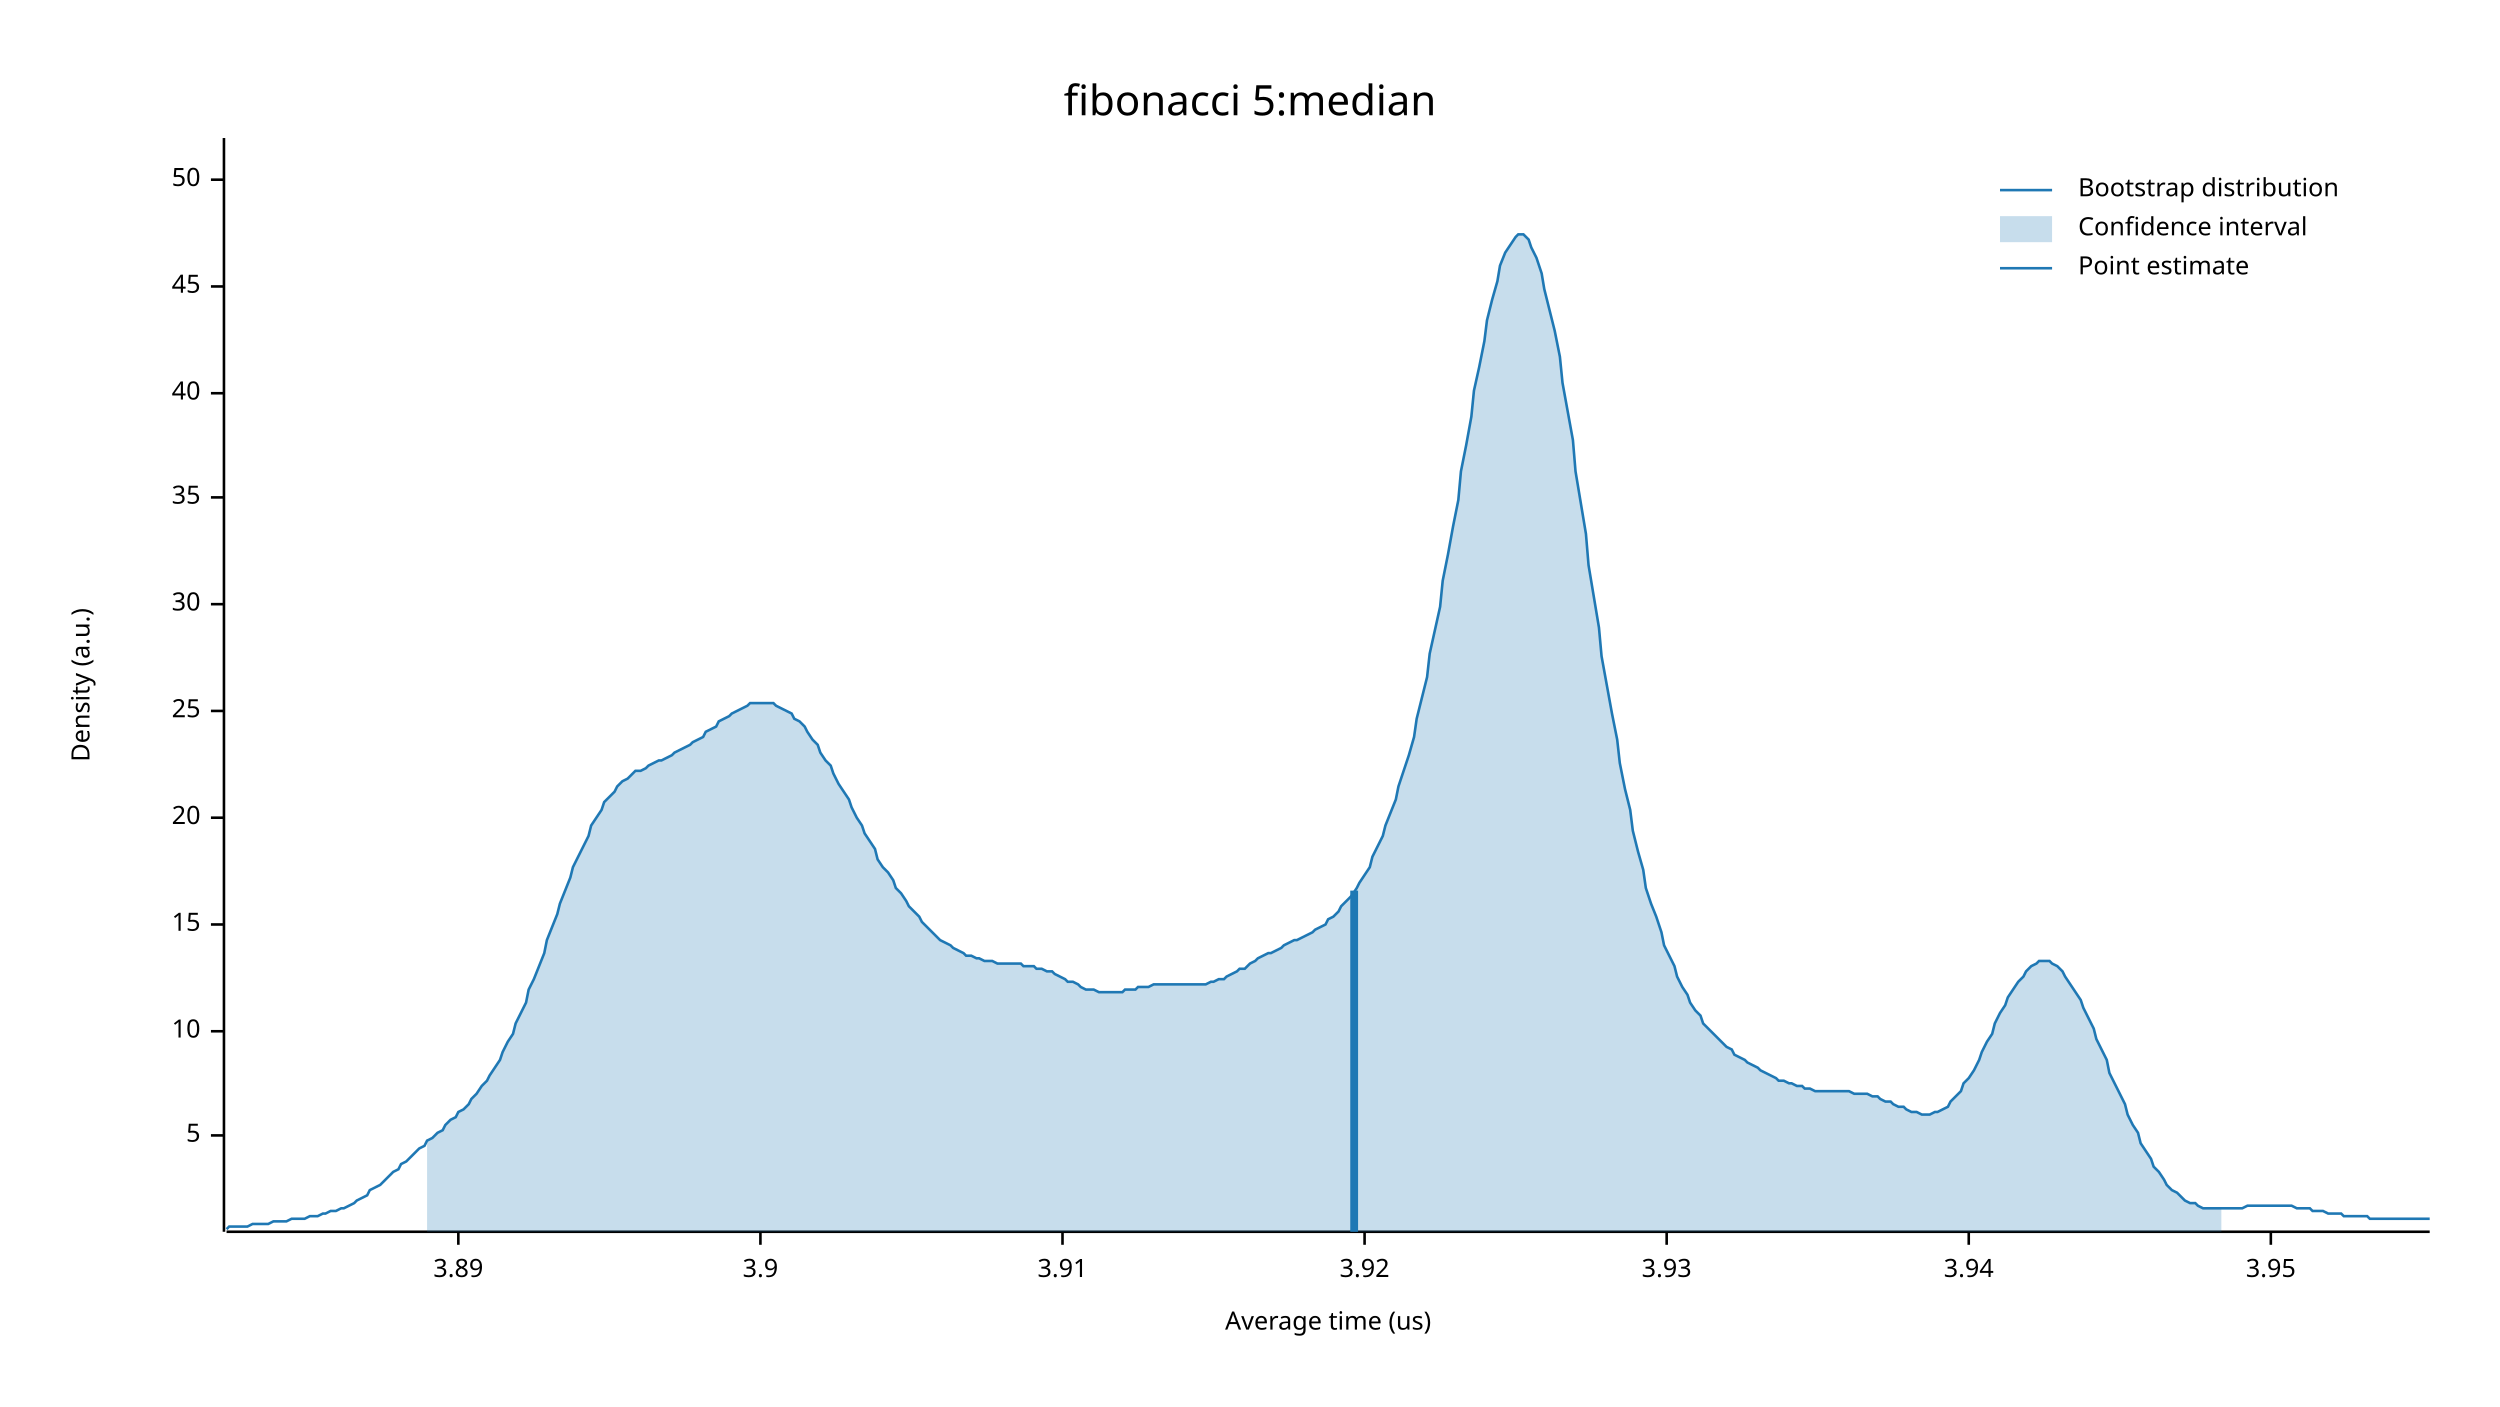
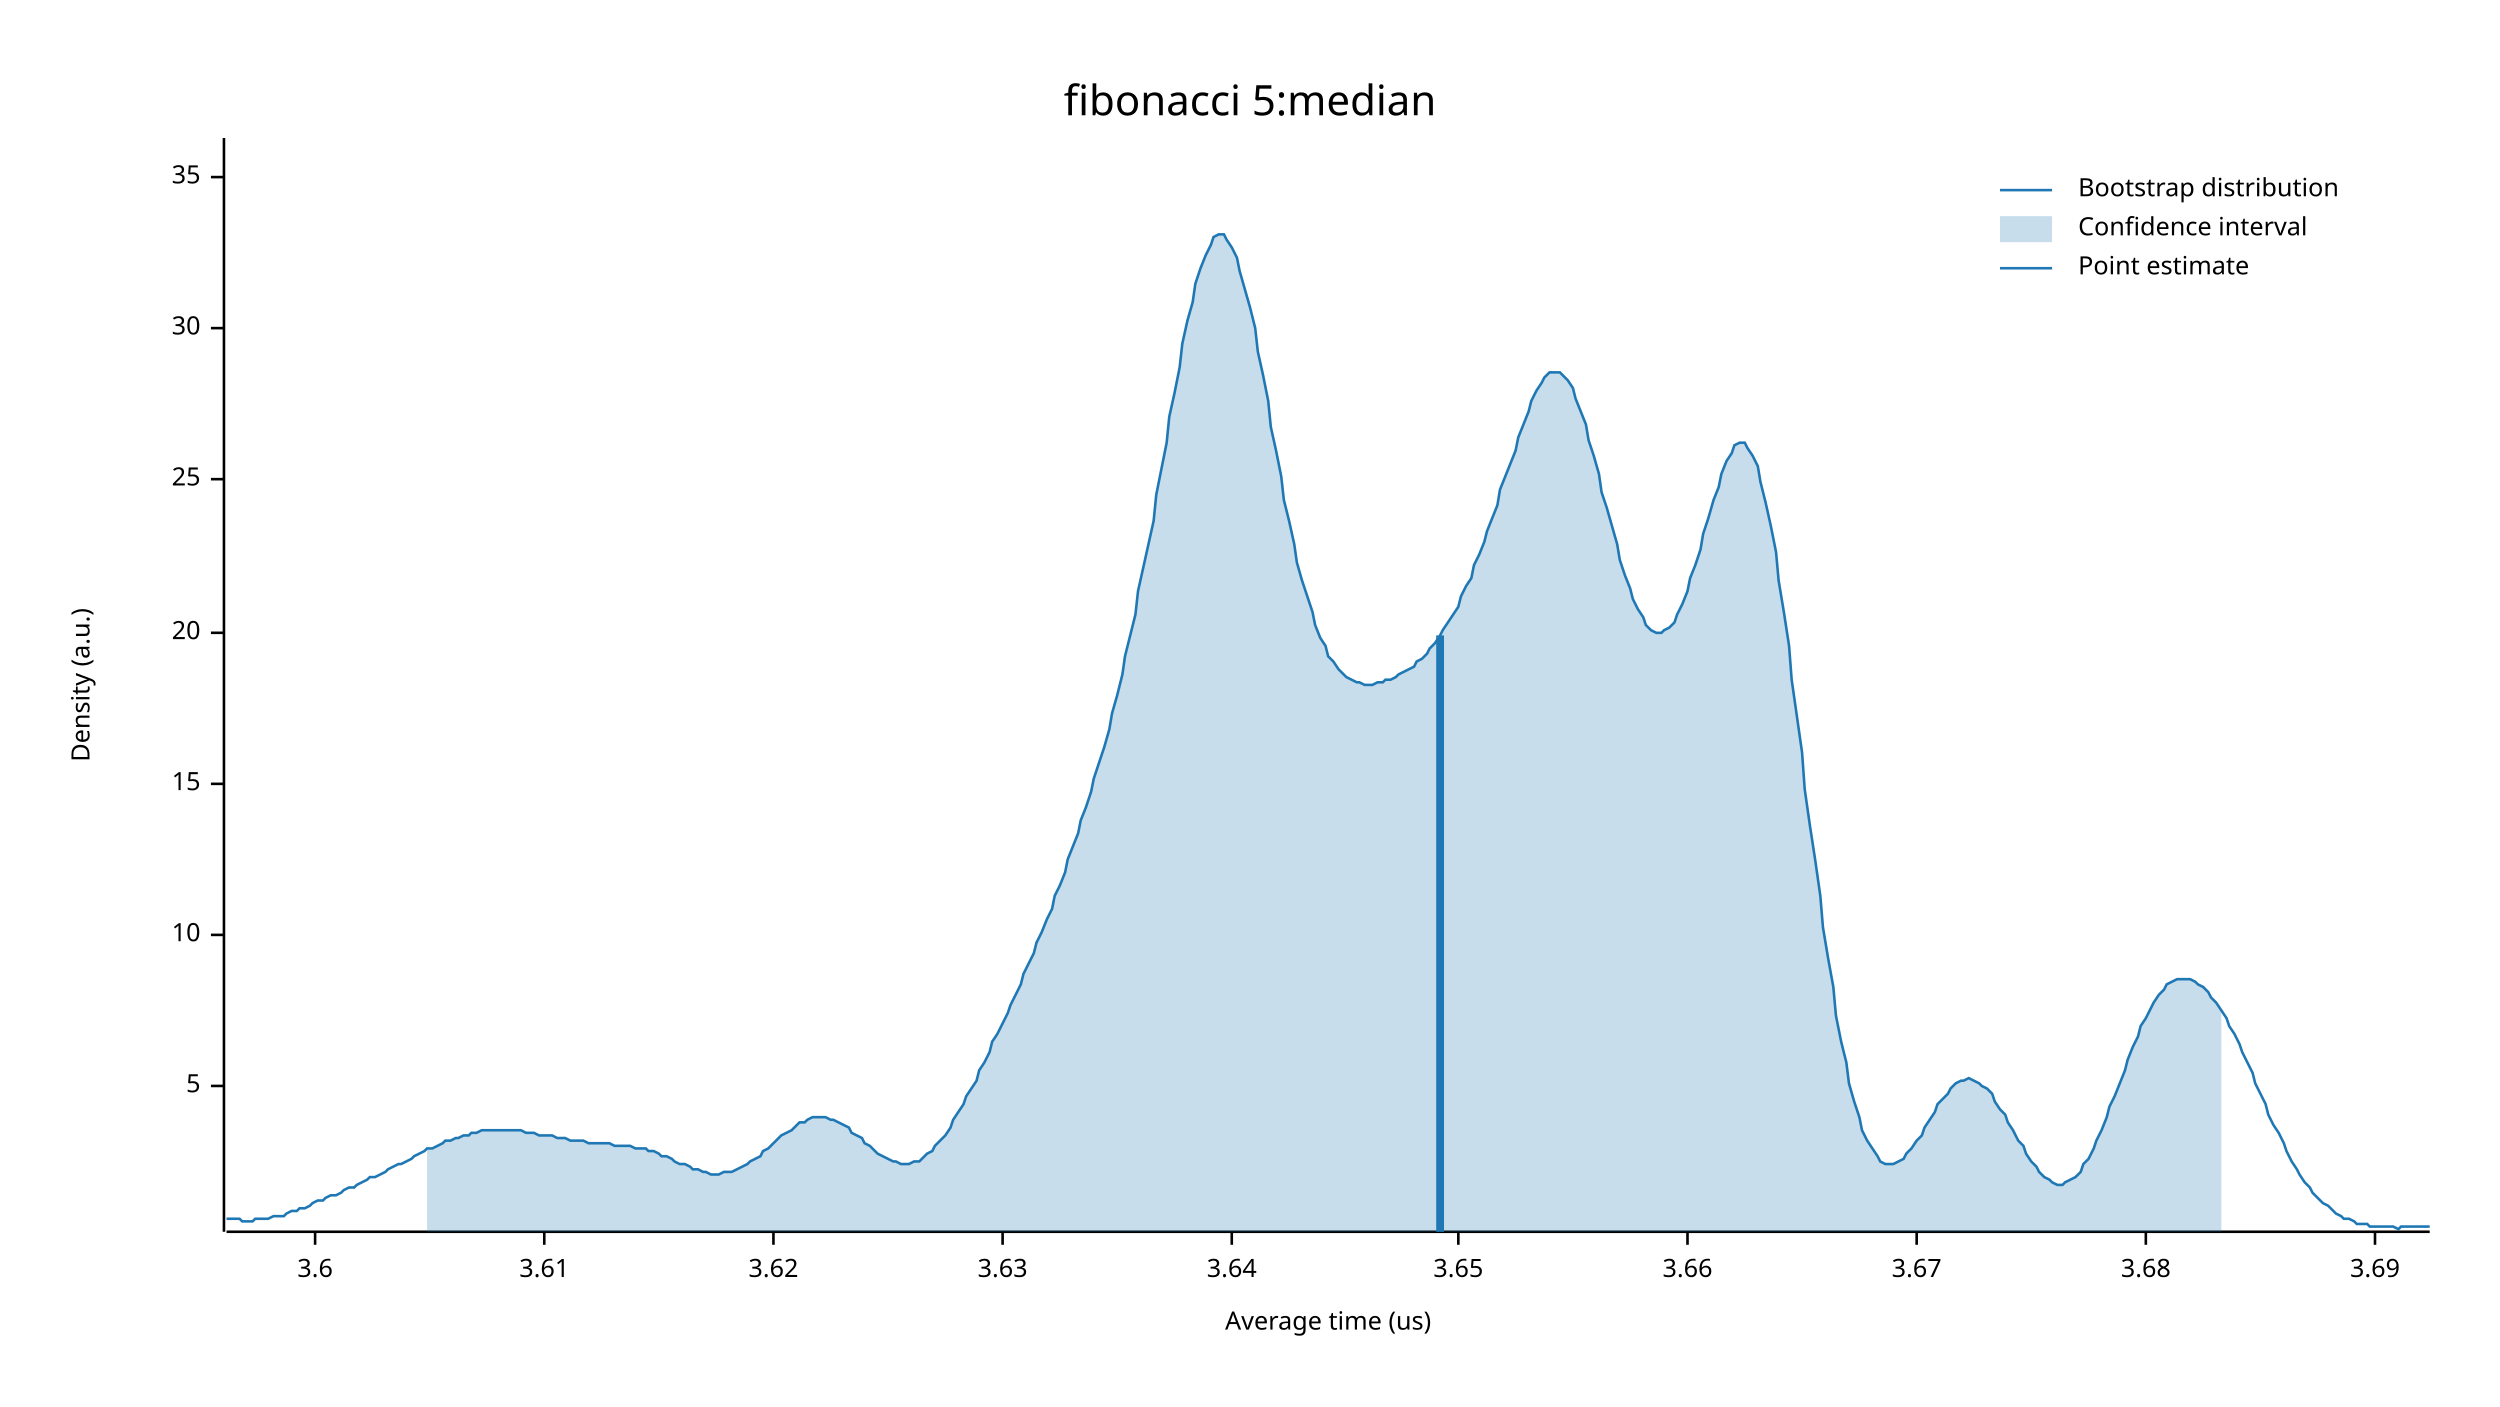
<svg xmlns="http://www.w3.org/2000/svg" width="960" height="540">
  <text x="480" y="32" dy="0.76em" text-anchor="middle" font-family="sans-serif" font-size="16.129" opacity="1" fill="#000000">
fibonacci 5:median
</text>
  <text x="27" y="263" dy="0.76em" text-anchor="middle" font-family="sans-serif" font-size="9.677" opacity="1" fill="#000000" transform="rotate(270, 27, 263)">
Density (a.u.)
</text>
  <text x="510" y="513" dy="-0.5ex" text-anchor="middle" font-family="sans-serif" font-size="9.677" opacity="1" fill="#000000">
Average time (us)
</text>
  <polyline fill="none" opacity="1" stroke="#000000" stroke-width="1" points="86,53 86,473 " />
-   <text x="77" y="436" dy="0.5ex" text-anchor="end" font-family="sans-serif" font-size="9.677" opacity="1" fill="#000000">
+   <text x="77" y="417" dy="0.5ex" text-anchor="end" font-family="sans-serif" font-size="9.677" opacity="1" fill="#000000">
5
</text>
-   <polyline fill="none" opacity="1" stroke="#000000" stroke-width="1" points="81,436 86,436 " />
-   <text x="77" y="396" dy="0.5ex" text-anchor="end" font-family="sans-serif" font-size="9.677" opacity="1" fill="#000000">
+   <polyline fill="none" opacity="1" stroke="#000000" stroke-width="1" points="81,417 86,417 " />
+   <text x="77" y="359" dy="0.5ex" text-anchor="end" font-family="sans-serif" font-size="9.677" opacity="1" fill="#000000">
10
</text>
-   <polyline fill="none" opacity="1" stroke="#000000" stroke-width="1" points="81,396 86,396 " />
-   <text x="77" y="355" dy="0.5ex" text-anchor="end" font-family="sans-serif" font-size="9.677" opacity="1" fill="#000000">
+   <polyline fill="none" opacity="1" stroke="#000000" stroke-width="1" points="81,359 86,359 " />
+   <text x="77" y="301" dy="0.5ex" text-anchor="end" font-family="sans-serif" font-size="9.677" opacity="1" fill="#000000">
15
</text>
-   <polyline fill="none" opacity="1" stroke="#000000" stroke-width="1" points="81,355 86,355 " />
-   <text x="77" y="314" dy="0.5ex" text-anchor="end" font-family="sans-serif" font-size="9.677" opacity="1" fill="#000000">
+   <polyline fill="none" opacity="1" stroke="#000000" stroke-width="1" points="81,301 86,301 " />
+   <text x="77" y="243" dy="0.5ex" text-anchor="end" font-family="sans-serif" font-size="9.677" opacity="1" fill="#000000">
20
</text>
-   <polyline fill="none" opacity="1" stroke="#000000" stroke-width="1" points="81,314 86,314 " />
-   <text x="77" y="273" dy="0.5ex" text-anchor="end" font-family="sans-serif" font-size="9.677" opacity="1" fill="#000000">
+   <polyline fill="none" opacity="1" stroke="#000000" stroke-width="1" points="81,243 86,243 " />
+   <text x="77" y="184" dy="0.5ex" text-anchor="end" font-family="sans-serif" font-size="9.677" opacity="1" fill="#000000">
25
</text>
-   <polyline fill="none" opacity="1" stroke="#000000" stroke-width="1" points="81,273 86,273 " />
-   <text x="77" y="232" dy="0.5ex" text-anchor="end" font-family="sans-serif" font-size="9.677" opacity="1" fill="#000000">
+   <polyline fill="none" opacity="1" stroke="#000000" stroke-width="1" points="81,184 86,184 " />
+   <text x="77" y="126" dy="0.5ex" text-anchor="end" font-family="sans-serif" font-size="9.677" opacity="1" fill="#000000">
30
</text>
-   <polyline fill="none" opacity="1" stroke="#000000" stroke-width="1" points="81,232 86,232 " />
-   <text x="77" y="191" dy="0.5ex" text-anchor="end" font-family="sans-serif" font-size="9.677" opacity="1" fill="#000000">
+   <polyline fill="none" opacity="1" stroke="#000000" stroke-width="1" points="81,126 86,126 " />
+   <text x="77" y="68" dy="0.5ex" text-anchor="end" font-family="sans-serif" font-size="9.677" opacity="1" fill="#000000">
35
</text>
-   <polyline fill="none" opacity="1" stroke="#000000" stroke-width="1" points="81,191 86,191 " />
-   <text x="77" y="151" dy="0.5ex" text-anchor="end" font-family="sans-serif" font-size="9.677" opacity="1" fill="#000000">
- 40
+   <polyline fill="none" opacity="1" stroke="#000000" stroke-width="1" points="81,68 86,68 " />
+   <polyline fill="none" opacity="1" stroke="#000000" stroke-width="1" points="87,473 933,473 " />
+   <text x="121" y="483" dy="0.76em" text-anchor="middle" font-family="sans-serif" font-size="9.677" opacity="1" fill="#000000">
+ 3.6
</text>
-   <polyline fill="none" opacity="1" stroke="#000000" stroke-width="1" points="81,151 86,151 " />
-   <text x="77" y="110" dy="0.5ex" text-anchor="end" font-family="sans-serif" font-size="9.677" opacity="1" fill="#000000">
- 45
+   <polyline fill="none" opacity="1" stroke="#000000" stroke-width="1" points="121,473 121,478 " />
+   <text x="209" y="483" dy="0.76em" text-anchor="middle" font-family="sans-serif" font-size="9.677" opacity="1" fill="#000000">
+ 3.61
</text>
-   <polyline fill="none" opacity="1" stroke="#000000" stroke-width="1" points="81,110 86,110 " />
-   <text x="77" y="69" dy="0.5ex" text-anchor="end" font-family="sans-serif" font-size="9.677" opacity="1" fill="#000000">
- 50
+   <polyline fill="none" opacity="1" stroke="#000000" stroke-width="1" points="209,473 209,478 " />
+   <text x="297" y="483" dy="0.76em" text-anchor="middle" font-family="sans-serif" font-size="9.677" opacity="1" fill="#000000">
+ 3.62
</text>
-   <polyline fill="none" opacity="1" stroke="#000000" stroke-width="1" points="81,69 86,69 " />
-   <polyline fill="none" opacity="1" stroke="#000000" stroke-width="1" points="87,473 933,473 " />
-   <text x="176" y="483" dy="0.76em" text-anchor="middle" font-family="sans-serif" font-size="9.677" opacity="1" fill="#000000">
- 3.89
+   <polyline fill="none" opacity="1" stroke="#000000" stroke-width="1" points="297,473 297,478 " />
+   <text x="385" y="483" dy="0.76em" text-anchor="middle" font-family="sans-serif" font-size="9.677" opacity="1" fill="#000000">
+ 3.63
</text>
-   <polyline fill="none" opacity="1" stroke="#000000" stroke-width="1" points="176,473 176,478 " />
-   <text x="292" y="483" dy="0.76em" text-anchor="middle" font-family="sans-serif" font-size="9.677" opacity="1" fill="#000000">
- 3.9
+   <polyline fill="none" opacity="1" stroke="#000000" stroke-width="1" points="385,473 385,478 " />
+   <text x="473" y="483" dy="0.76em" text-anchor="middle" font-family="sans-serif" font-size="9.677" opacity="1" fill="#000000">
+ 3.64
</text>
-   <polyline fill="none" opacity="1" stroke="#000000" stroke-width="1" points="292,473 292,478 " />
-   <text x="408" y="483" dy="0.76em" text-anchor="middle" font-family="sans-serif" font-size="9.677" opacity="1" fill="#000000">
- 3.91
+   <polyline fill="none" opacity="1" stroke="#000000" stroke-width="1" points="473,473 473,478 " />
+   <text x="560" y="483" dy="0.76em" text-anchor="middle" font-family="sans-serif" font-size="9.677" opacity="1" fill="#000000">
+ 3.65
</text>
-   <polyline fill="none" opacity="1" stroke="#000000" stroke-width="1" points="408,473 408,478 " />
-   <text x="524" y="483" dy="0.76em" text-anchor="middle" font-family="sans-serif" font-size="9.677" opacity="1" fill="#000000">
- 3.92
+   <polyline fill="none" opacity="1" stroke="#000000" stroke-width="1" points="560,473 560,478 " />
+   <text x="648" y="483" dy="0.76em" text-anchor="middle" font-family="sans-serif" font-size="9.677" opacity="1" fill="#000000">
+ 3.66
</text>
-   <polyline fill="none" opacity="1" stroke="#000000" stroke-width="1" points="524,473 524,478 " />
-   <text x="640" y="483" dy="0.76em" text-anchor="middle" font-family="sans-serif" font-size="9.677" opacity="1" fill="#000000">
- 3.93
+   <polyline fill="none" opacity="1" stroke="#000000" stroke-width="1" points="648,473 648,478 " />
+   <text x="736" y="483" dy="0.76em" text-anchor="middle" font-family="sans-serif" font-size="9.677" opacity="1" fill="#000000">
+ 3.67
</text>
-   <polyline fill="none" opacity="1" stroke="#000000" stroke-width="1" points="640,473 640,478 " />
-   <text x="756" y="483" dy="0.76em" text-anchor="middle" font-family="sans-serif" font-size="9.677" opacity="1" fill="#000000">
- 3.94
+   <polyline fill="none" opacity="1" stroke="#000000" stroke-width="1" points="736,473 736,478 " />
+   <text x="824" y="483" dy="0.76em" text-anchor="middle" font-family="sans-serif" font-size="9.677" opacity="1" fill="#000000">
+ 3.68
</text>
-   <polyline fill="none" opacity="1" stroke="#000000" stroke-width="1" points="756,473 756,478 " />
-   <text x="872" y="483" dy="0.76em" text-anchor="middle" font-family="sans-serif" font-size="9.677" opacity="1" fill="#000000">
- 3.95
+   <polyline fill="none" opacity="1" stroke="#000000" stroke-width="1" points="824,473 824,478 " />
+   <text x="912" y="483" dy="0.76em" text-anchor="middle" font-family="sans-serif" font-size="9.677" opacity="1" fill="#000000">
+ 3.69
</text>
-   <polyline fill="none" opacity="1" stroke="#000000" stroke-width="1" points="872,473 872,478 " />
-   <polyline fill="none" opacity="1" stroke="#1F78B4" stroke-width="1" points="87,472 88,471 90,471 92,471 93,471 95,471 97,470 98,470 100,470 102,470 103,470 105,469 107,469 109,469 110,469 112,468 114,468 115,468 117,468 119,467 120,467 122,467 124,466 125,466 127,465 129,465 131,464 132,464 134,463 136,462 137,461 139,460 141,459 142,457 144,456 146,455 148,453 149,452 151,450 153,449 154,447 156,446 158,444 159,443 161,441 163,440 164,438 166,437 168,435 170,434 171,432 173,430 175,429 176,427 178,426 180,424 181,422 183,420 185,417 187,415 188,413 190,410 192,407 193,404 195,400 197,397 198,393 200,389 202,385 203,380 205,376 207,371 209,366 210,361 212,356 214,351 215,347 217,342 219,337 220,333 222,329 224,325 226,321 227,317 229,314 231,311 232,308 234,306 236,304 237,302 239,300 241,299 242,298 244,296 246,296 248,295 249,294 251,293 253,292 254,292 256,291 258,290 259,289 261,288 263,287 265,286 266,285 268,284 270,283 271,281 273,280 275,279 276,277 278,276 280,275 281,274 283,273 285,272 287,271 288,270 290,270 292,270 293,270 295,270 297,270 298,271 300,272 302,273 304,274 305,276 307,277 309,279 310,281 312,284 314,286 315,289 317,292 319,294 320,297 322,301 324,304 326,307 327,310 329,314 331,317 332,320 334,323 336,326 337,330 339,333 341,335 343,338 344,341 346,343 348,346 349,348 351,350 353,352 354,354 356,356 358,358 359,359 361,361 363,362 365,363 366,364 368,365 370,366 371,367 373,367 375,368 376,368 378,369 380,369 381,369 383,370 385,370 387,370 388,370 390,370 392,370 393,371 395,371 397,371 398,372 400,372 402,373 404,373 405,374 407,375 409,376 410,377 412,377 414,378 415,379 417,380 419,380 420,380 422,381 424,381 426,381 427,381 429,381 431,381 432,380 434,380 436,380 437,379 439,379 441,379 443,378 444,378 446,378 448,378 449,378 451,378 453,378 454,378 456,378 458,378 459,378 461,378 463,378 465,377 466,377 468,376 470,376 471,375 473,374 475,373 476,372 478,372 480,370 482,369 483,368 485,367 487,366 488,366 490,365 492,364 493,363 495,362 497,361 498,361 500,360 502,359 504,358 505,357 507,356 509,355 510,353 512,352 514,350 515,348 517,346 519,344 521,341 522,339 524,336 526,333 527,329 529,325 531,321 532,317 534,312 536,307 537,302 539,296 541,290 543,283 544,276 546,268 548,260 549,251 551,242 553,233 554,223 556,213 558,202 560,192 561,181 563,171 565,160 566,150 568,141 570,131 571,123 573,115 575,108 576,102 578,97 580,94 582,91 583,90 585,90 587,92 588,95 590,99 592,105 593,111 595,119 597,127 599,137 600,147 602,158 604,169 605,181 607,193 609,205 610,217 612,229 614,241 615,252 617,263 619,274 621,284 622,293 624,303 626,311 627,319 629,327 631,334 632,341 634,347 636,352 638,358 639,363 641,367 643,371 644,375 646,379 648,382 649,385 651,388 653,390 654,393 656,395 658,397 660,399 661,400 663,402 665,403 666,405 668,406 670,407 671,408 673,409 675,410 676,411 678,412 680,413 682,414 683,415 685,415 687,416 688,416 690,417 692,417 693,418 695,418 697,419 699,419 700,419 702,419 704,419 705,419 707,419 709,419 710,419 712,420 714,420 715,420 717,420 719,421 721,421 722,422 724,423 726,423 727,424 729,425 731,425 732,426 734,427 736,427 738,428 739,428 741,428 743,427 744,427 746,426 748,425 749,423 751,421 753,419 754,416 756,414 758,411 760,407 761,404 763,400 765,397 766,393 768,389 770,386 771,383 773,380 775,377 777,375 778,373 780,371 782,370 783,369 785,369 787,369 788,370 790,371 792,373 793,375 795,378 797,381 799,384 800,387 802,391 804,395 805,399 807,403 809,407 810,412 812,416 814,420 816,424 817,428 819,432 821,435 822,439 824,442 826,445 827,448 829,450 831,453 832,455 834,457 836,458 838,460 839,461 841,462 843,462 844,463 846,464 848,464 849,464 851,464 853,464 855,464 856,464 858,464 860,464 861,464 863,463 865,463 866,463 868,463 870,463 871,463 873,463 875,463 877,463 878,463 880,463 882,464 883,464 885,464 887,464 888,465 890,465 892,465 894,466 895,466 897,466 899,466 900,467 902,467 904,467 905,467 907,467 909,467 910,468 912,468 914,468 916,468 917,468 919,468 921,468 922,468 924,468 926,468 927,468 929,468 931,468 933,468 " />
-   <polygon opacity="0.25" fill="#1F78B4" points="164,438 166,437 168,435 170,434 171,432 173,430 175,429 176,427 178,426 180,424 181,422 183,420 185,417 187,415 188,413 190,410 192,407 193,404 195,400 197,397 198,393 200,389 202,385 203,380 205,376 207,371 209,366 210,361 212,356 214,351 215,347 217,342 219,337 220,333 222,329 224,325 226,321 227,317 229,314 231,311 232,308 234,306 236,304 237,302 239,300 241,299 242,298 244,296 246,296 248,295 249,294 251,293 253,292 254,292 256,291 258,290 259,289 261,288 263,287 265,286 266,285 268,284 270,283 271,281 273,280 275,279 276,277 278,276 280,275 281,274 283,273 285,272 287,271 288,270 290,270 292,270 293,270 295,270 297,270 298,271 300,272 302,273 304,274 305,276 307,277 309,279 310,281 312,284 314,286 315,289 317,292 319,294 320,297 322,301 324,304 326,307 327,310 329,314 331,317 332,320 334,323 336,326 337,330 339,333 341,335 343,338 344,341 346,343 348,346 349,348 351,350 353,352 354,354 356,356 358,358 359,359 361,361 363,362 365,363 366,364 368,365 370,366 371,367 373,367 375,368 376,368 378,369 380,369 381,369 383,370 385,370 387,370 388,370 390,370 392,370 393,371 395,371 397,371 398,372 400,372 402,373 404,373 405,374 407,375 409,376 410,377 412,377 414,378 415,379 417,380 419,380 420,380 422,381 424,381 426,381 427,381 429,381 431,381 432,380 434,380 436,380 437,379 439,379 441,379 443,378 444,378 446,378 448,378 449,378 451,378 453,378 454,378 456,378 458,378 459,378 461,378 463,378 465,377 466,377 468,376 470,376 471,375 473,374 475,373 476,372 478,372 480,370 482,369 483,368 485,367 487,366 488,366 490,365 492,364 493,363 495,362 497,361 498,361 500,360 502,359 504,358 505,357 507,356 509,355 510,353 512,352 514,350 515,348 517,346 519,344 521,341 522,339 524,336 526,333 527,329 529,325 531,321 532,317 534,312 536,307 537,302 539,296 541,290 543,283 544,276 546,268 548,260 549,251 551,242 553,233 554,223 556,213 558,202 560,192 561,181 563,171 565,160 566,150 568,141 570,131 571,123 573,115 575,108 576,102 578,97 580,94 582,91 583,90 585,90 587,92 588,95 590,99 592,105 593,111 595,119 597,127 599,137 600,147 602,158 604,169 605,181 607,193 609,205 610,217 612,229 614,241 615,252 617,263 619,274 621,284 622,293 624,303 626,311 627,319 629,327 631,334 632,341 634,347 636,352 638,358 639,363 641,367 643,371 644,375 646,379 648,382 649,385 651,388 653,390 654,393 656,395 658,397 660,399 661,400 663,402 665,403 666,405 668,406 670,407 671,408 673,409 675,410 676,411 678,412 680,413 682,414 683,415 685,415 687,416 688,416 690,417 692,417 693,418 695,418 697,419 699,419 700,419 702,419 704,419 705,419 707,419 709,419 710,419 712,420 714,420 715,420 717,420 719,421 721,421 722,422 724,423 726,423 727,424 729,425 731,425 732,426 734,427 736,427 738,428 739,428 741,428 743,427 744,427 746,426 748,425 749,423 751,421 753,419 754,416 756,414 758,411 760,407 761,404 763,400 765,397 766,393 768,389 770,386 771,383 773,380 775,377 777,375 778,373 780,371 782,370 783,369 785,369 787,369 788,370 790,371 792,373 793,375 795,378 797,381 799,384 800,387 802,391 804,395 805,399 807,403 809,407 810,412 812,416 814,420 816,424 817,428 819,432 821,435 822,439 824,442 826,445 827,448 829,450 831,453 832,455 834,457 836,458 838,460 839,461 841,462 843,462 844,463 846,464 848,464 849,464 851,464 853,464 853,473 164,473 " />
-   <polyline fill="none" opacity="1" stroke="#1F78B4" stroke-width="3" points="520,473 520,342 " />
+   <polyline fill="none" opacity="1" stroke="#000000" stroke-width="1" points="912,473 912,478 " />
+   <polyline fill="none" opacity="1" stroke="#1F78B4" stroke-width="1" points="87,468 88,468 90,468 92,468 93,469 95,469 97,469 98,468 100,468 102,468 103,468 105,467 107,467 109,467 110,466 112,465 114,465 115,464 117,464 119,463 120,462 122,461 124,461 125,460 127,459 129,459 131,458 132,457 134,456 136,456 137,455 139,454 141,453 142,452 144,452 146,451 148,450 149,449 151,448 153,447 154,447 156,446 158,445 159,444 161,443 163,442 164,441 166,441 168,440 170,439 171,438 173,438 175,437 176,437 178,436 180,436 181,435 183,435 185,434 187,434 188,434 190,434 192,434 193,434 195,434 197,434 198,434 200,434 202,435 203,435 205,435 207,436 209,436 210,436 212,436 214,437 215,437 217,437 219,438 220,438 222,438 224,438 226,439 227,439 229,439 231,439 232,439 234,439 236,440 237,440 239,440 241,440 242,440 244,441 246,441 248,441 249,442 251,442 253,443 254,444 256,444 258,445 259,446 261,447 263,447 265,448 266,449 268,449 270,450 271,450 273,451 275,451 276,451 278,450 280,450 281,450 283,449 285,448 287,447 288,446 290,445 292,444 293,442 295,441 297,439 298,438 300,436 302,435 304,434 305,433 307,431 309,431 310,430 312,429 314,429 315,429 317,429 319,430 320,430 322,431 324,432 326,433 327,435 329,436 331,437 332,439 334,440 336,442 337,443 339,444 341,445 343,446 344,446 346,447 348,447 349,447 351,446 353,446 354,445 356,443 358,442 359,440 361,438 363,436 365,433 366,430 368,427 370,424 371,421 373,418 375,415 376,411 378,408 380,404 381,400 383,397 385,393 387,389 388,386 390,382 392,378 393,374 395,370 397,366 398,362 400,358 402,353 404,349 405,344 407,340 409,335 410,330 412,325 414,320 415,315 417,310 419,304 420,299 422,293 424,287 426,280 427,274 429,267 431,259 432,252 434,244 436,236 437,227 439,218 441,209 443,200 444,190 446,180 448,170 449,160 451,151 453,141 454,132 456,123 458,116 459,109 461,103 463,98 465,94 466,91 468,90 470,90 471,92 473,95 475,99 476,104 478,111 480,118 482,126 483,135 485,144 487,154 488,164 490,173 492,183 493,192 495,200 497,209 498,216 500,223 502,229 504,235 505,240 507,245 509,248 510,252 512,254 514,257 515,258 517,260 519,261 521,262 522,262 524,263 526,263 527,263 529,262 531,262 532,261 534,261 536,260 537,259 539,258 541,257 543,256 544,254 546,253 548,251 549,249 551,247 553,244 554,242 556,239 558,236 560,233 561,229 563,225 565,222 566,217 568,213 570,208 571,204 573,199 575,194 576,188 578,183 580,178 582,173 583,168 585,163 587,158 588,154 590,150 592,147 593,145 595,143 597,143 599,143 600,144 602,146 604,149 605,153 607,158 609,163 610,169 612,175 614,182 615,189 617,195 619,202 621,209 622,215 624,221 626,226 627,230 629,234 631,237 632,240 634,242 636,243 638,243 639,242 641,241 643,239 644,236 646,232 648,227 649,222 651,217 653,211 654,205 656,199 658,192 660,187 661,182 663,177 665,174 666,171 668,170 670,170 671,172 673,175 675,179 676,185 678,193 680,202 682,212 683,223 685,235 687,248 688,261 690,275 692,289 693,303 695,317 697,330 699,344 700,356 702,368 704,379 705,390 707,400 709,408 710,416 712,423 714,429 715,434 717,438 719,441 721,444 722,446 724,447 726,447 727,447 729,446 731,445 732,443 734,441 736,438 738,436 739,433 741,430 743,427 744,424 746,422 748,420 749,418 751,416 753,415 754,415 756,414 758,415 760,416 761,417 763,418 765,420 766,423 768,426 770,428 771,431 773,434 775,438 777,440 778,443 780,446 782,448 783,450 785,452 787,453 788,454 790,455 792,455 793,454 795,453 797,452 799,450 800,447 802,445 804,441 805,438 807,434 809,429 810,425 812,421 814,416 816,411 817,407 819,402 821,398 822,394 824,391 826,387 827,385 829,382 831,380 832,378 834,377 836,376 838,376 839,376 841,376 843,377 844,378 846,379 848,381 849,383 851,385 853,388 855,391 856,394 858,397 860,401 861,404 863,408 865,412 866,416 868,420 870,424 871,428 873,432 875,435 877,439 878,442 880,446 882,449 883,451 885,454 887,456 888,458 890,460 892,462 894,463 895,464 897,466 899,467 900,468 902,468 904,469 905,470 907,470 909,470 910,471 912,471 914,471 916,471 917,471 919,471 921,472 922,471 924,471 926,471 927,471 929,471 931,471 933,471 " />
+   <polygon opacity="0.25" fill="#1F78B4" points="164,441 166,441 168,440 170,439 171,438 173,438 175,437 176,437 178,436 180,436 181,435 183,435 185,434 187,434 188,434 190,434 192,434 193,434 195,434 197,434 198,434 200,434 202,435 203,435 205,435 207,436 209,436 210,436 212,436 214,437 215,437 217,437 219,438 220,438 222,438 224,438 226,439 227,439 229,439 231,439 232,439 234,439 236,440 237,440 239,440 241,440 242,440 244,441 246,441 248,441 249,442 251,442 253,443 254,444 256,444 258,445 259,446 261,447 263,447 265,448 266,449 268,449 270,450 271,450 273,451 275,451 276,451 278,450 280,450 281,450 283,449 285,448 287,447 288,446 290,445 292,444 293,442 295,441 297,439 298,438 300,436 302,435 304,434 305,433 307,431 309,431 310,430 312,429 314,429 315,429 317,429 319,430 320,430 322,431 324,432 326,433 327,435 329,436 331,437 332,439 334,440 336,442 337,443 339,444 341,445 343,446 344,446 346,447 348,447 349,447 351,446 353,446 354,445 356,443 358,442 359,440 361,438 363,436 365,433 366,430 368,427 370,424 371,421 373,418 375,415 376,411 378,408 380,404 381,400 383,397 385,393 387,389 388,386 390,382 392,378 393,374 395,370 397,366 398,362 400,358 402,353 404,349 405,344 407,340 409,335 410,330 412,325 414,320 415,315 417,310 419,304 420,299 422,293 424,287 426,280 427,274 429,267 431,259 432,252 434,244 436,236 437,227 439,218 441,209 443,200 444,190 446,180 448,170 449,160 451,151 453,141 454,132 456,123 458,116 459,109 461,103 463,98 465,94 466,91 468,90 470,90 471,92 473,95 475,99 476,104 478,111 480,118 482,126 483,135 485,144 487,154 488,164 490,173 492,183 493,192 495,200 497,209 498,216 500,223 502,229 504,235 505,240 507,245 509,248 510,252 512,254 514,257 515,258 517,260 519,261 521,262 522,262 524,263 526,263 527,263 529,262 531,262 532,261 534,261 536,260 537,259 539,258 541,257 543,256 544,254 546,253 548,251 549,249 551,247 553,244 554,242 556,239 558,236 560,233 561,229 563,225 565,222 566,217 568,213 570,208 571,204 573,199 575,194 576,188 578,183 580,178 582,173 583,168 585,163 587,158 588,154 590,150 592,147 593,145 595,143 597,143 599,143 600,144 602,146 604,149 605,153 607,158 609,163 610,169 612,175 614,182 615,189 617,195 619,202 621,209 622,215 624,221 626,226 627,230 629,234 631,237 632,240 634,242 636,243 638,243 639,242 641,241 643,239 644,236 646,232 648,227 649,222 651,217 653,211 654,205 656,199 658,192 660,187 661,182 663,177 665,174 666,171 668,170 670,170 671,172 673,175 675,179 676,185 678,193 680,202 682,212 683,223 685,235 687,248 688,261 690,275 692,289 693,303 695,317 697,330 699,344 700,356 702,368 704,379 705,390 707,400 709,408 710,416 712,423 714,429 715,434 717,438 719,441 721,444 722,446 724,447 726,447 727,447 729,446 731,445 732,443 734,441 736,438 738,436 739,433 741,430 743,427 744,424 746,422 748,420 749,418 751,416 753,415 754,415 756,414 758,415 760,416 761,417 763,418 765,420 766,423 768,426 770,428 771,431 773,434 775,438 777,440 778,443 780,446 782,448 783,450 785,452 787,453 788,454 790,455 792,455 793,454 795,453 797,452 799,450 800,447 802,445 804,441 805,438 807,434 809,429 810,425 812,421 814,416 816,411 817,407 819,402 821,398 822,394 824,391 826,387 827,385 829,382 831,380 832,378 834,377 836,376 838,376 839,376 841,376 843,377 844,378 846,379 848,381 849,383 851,385 853,388 853,473 164,473 " />
+   <polyline fill="none" opacity="1" stroke="#1F78B4" stroke-width="3" points="553,473 553,244 " />
  <text x="798" y="68" dy="0.76em" text-anchor="start" font-family="sans-serif" font-size="9.677" opacity="1" fill="#000000">
Bootstrap distribution
</text>
  <text x="798" y="83" dy="0.76em" text-anchor="start" font-family="sans-serif" font-size="9.677" opacity="1" fill="#000000">
Confidence interval
</text>
  <text x="798" y="98" dy="0.76em" text-anchor="start" font-family="sans-serif" font-size="9.677" opacity="1" fill="#000000">
Point estimate
</text>
  <polyline fill="none" opacity="1" stroke="#1F78B4" stroke-width="1" points="768,73 788,73 " />
  <rect x="768" y="83" width="20" height="10" opacity="0.25" fill="#1F78B4" stroke="none" />
  <polyline fill="none" opacity="1" stroke="#1F78B4" stroke-width="1" points="768,103 788,103 " />
</svg>
